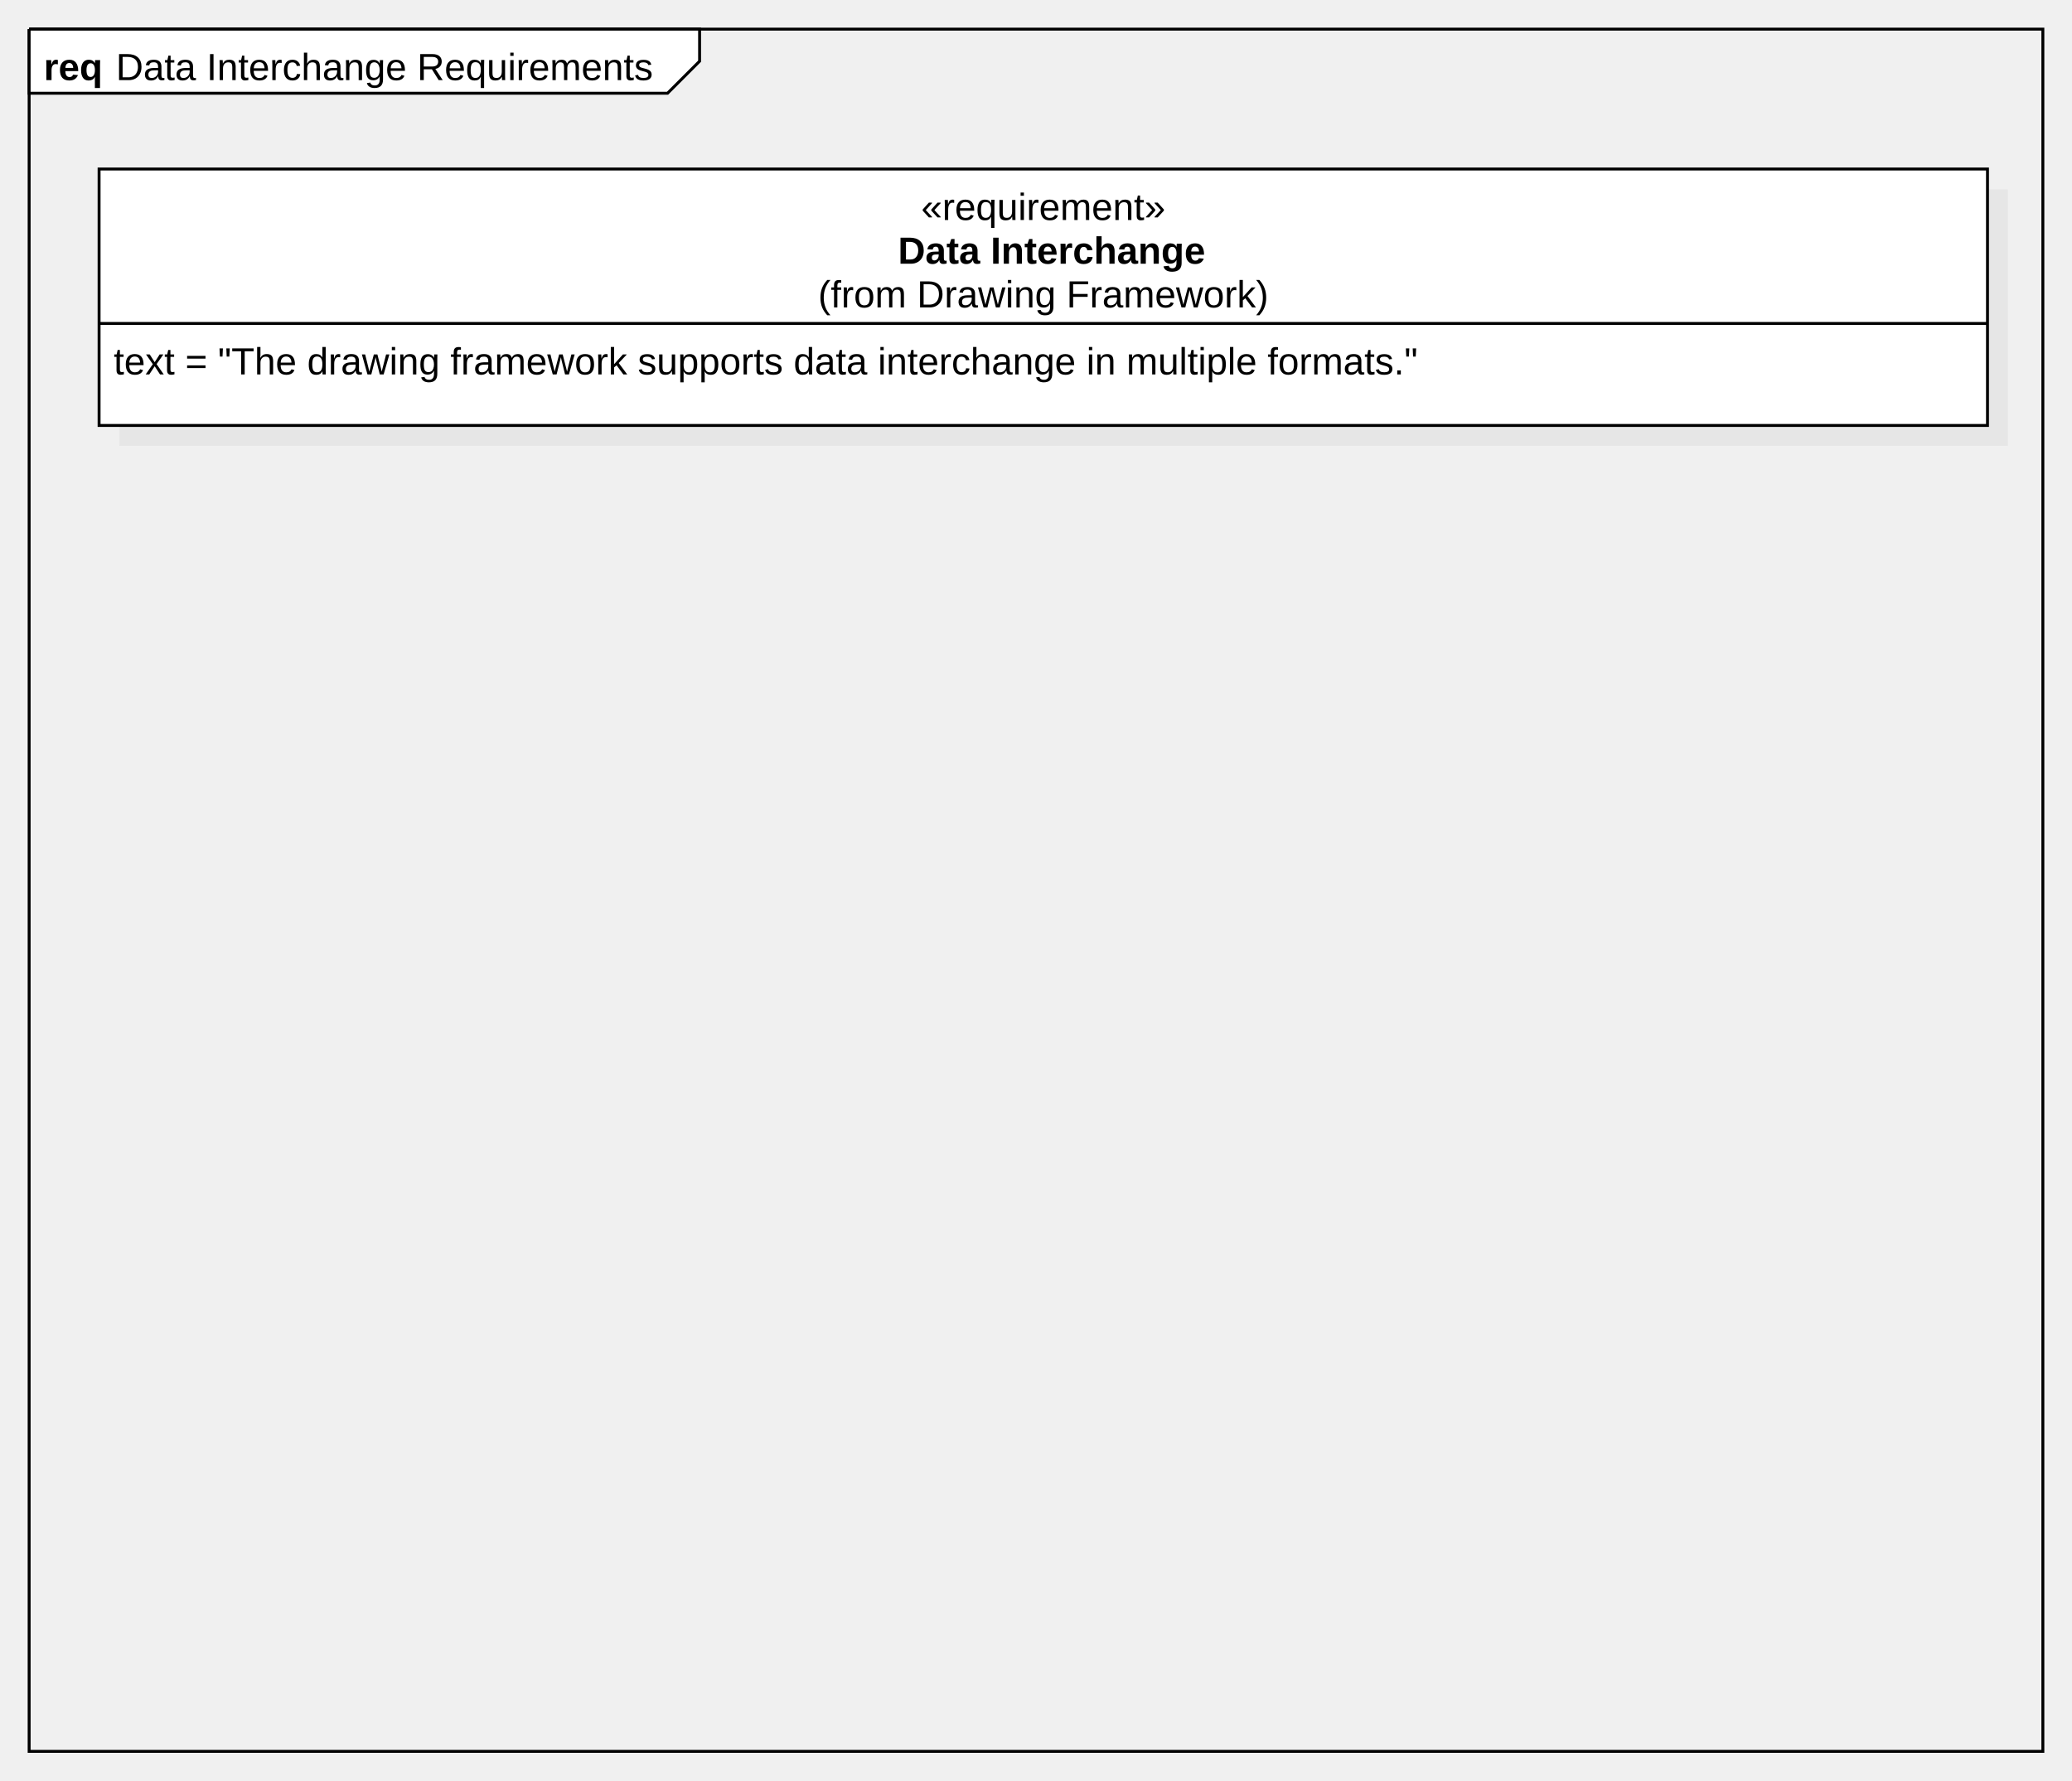
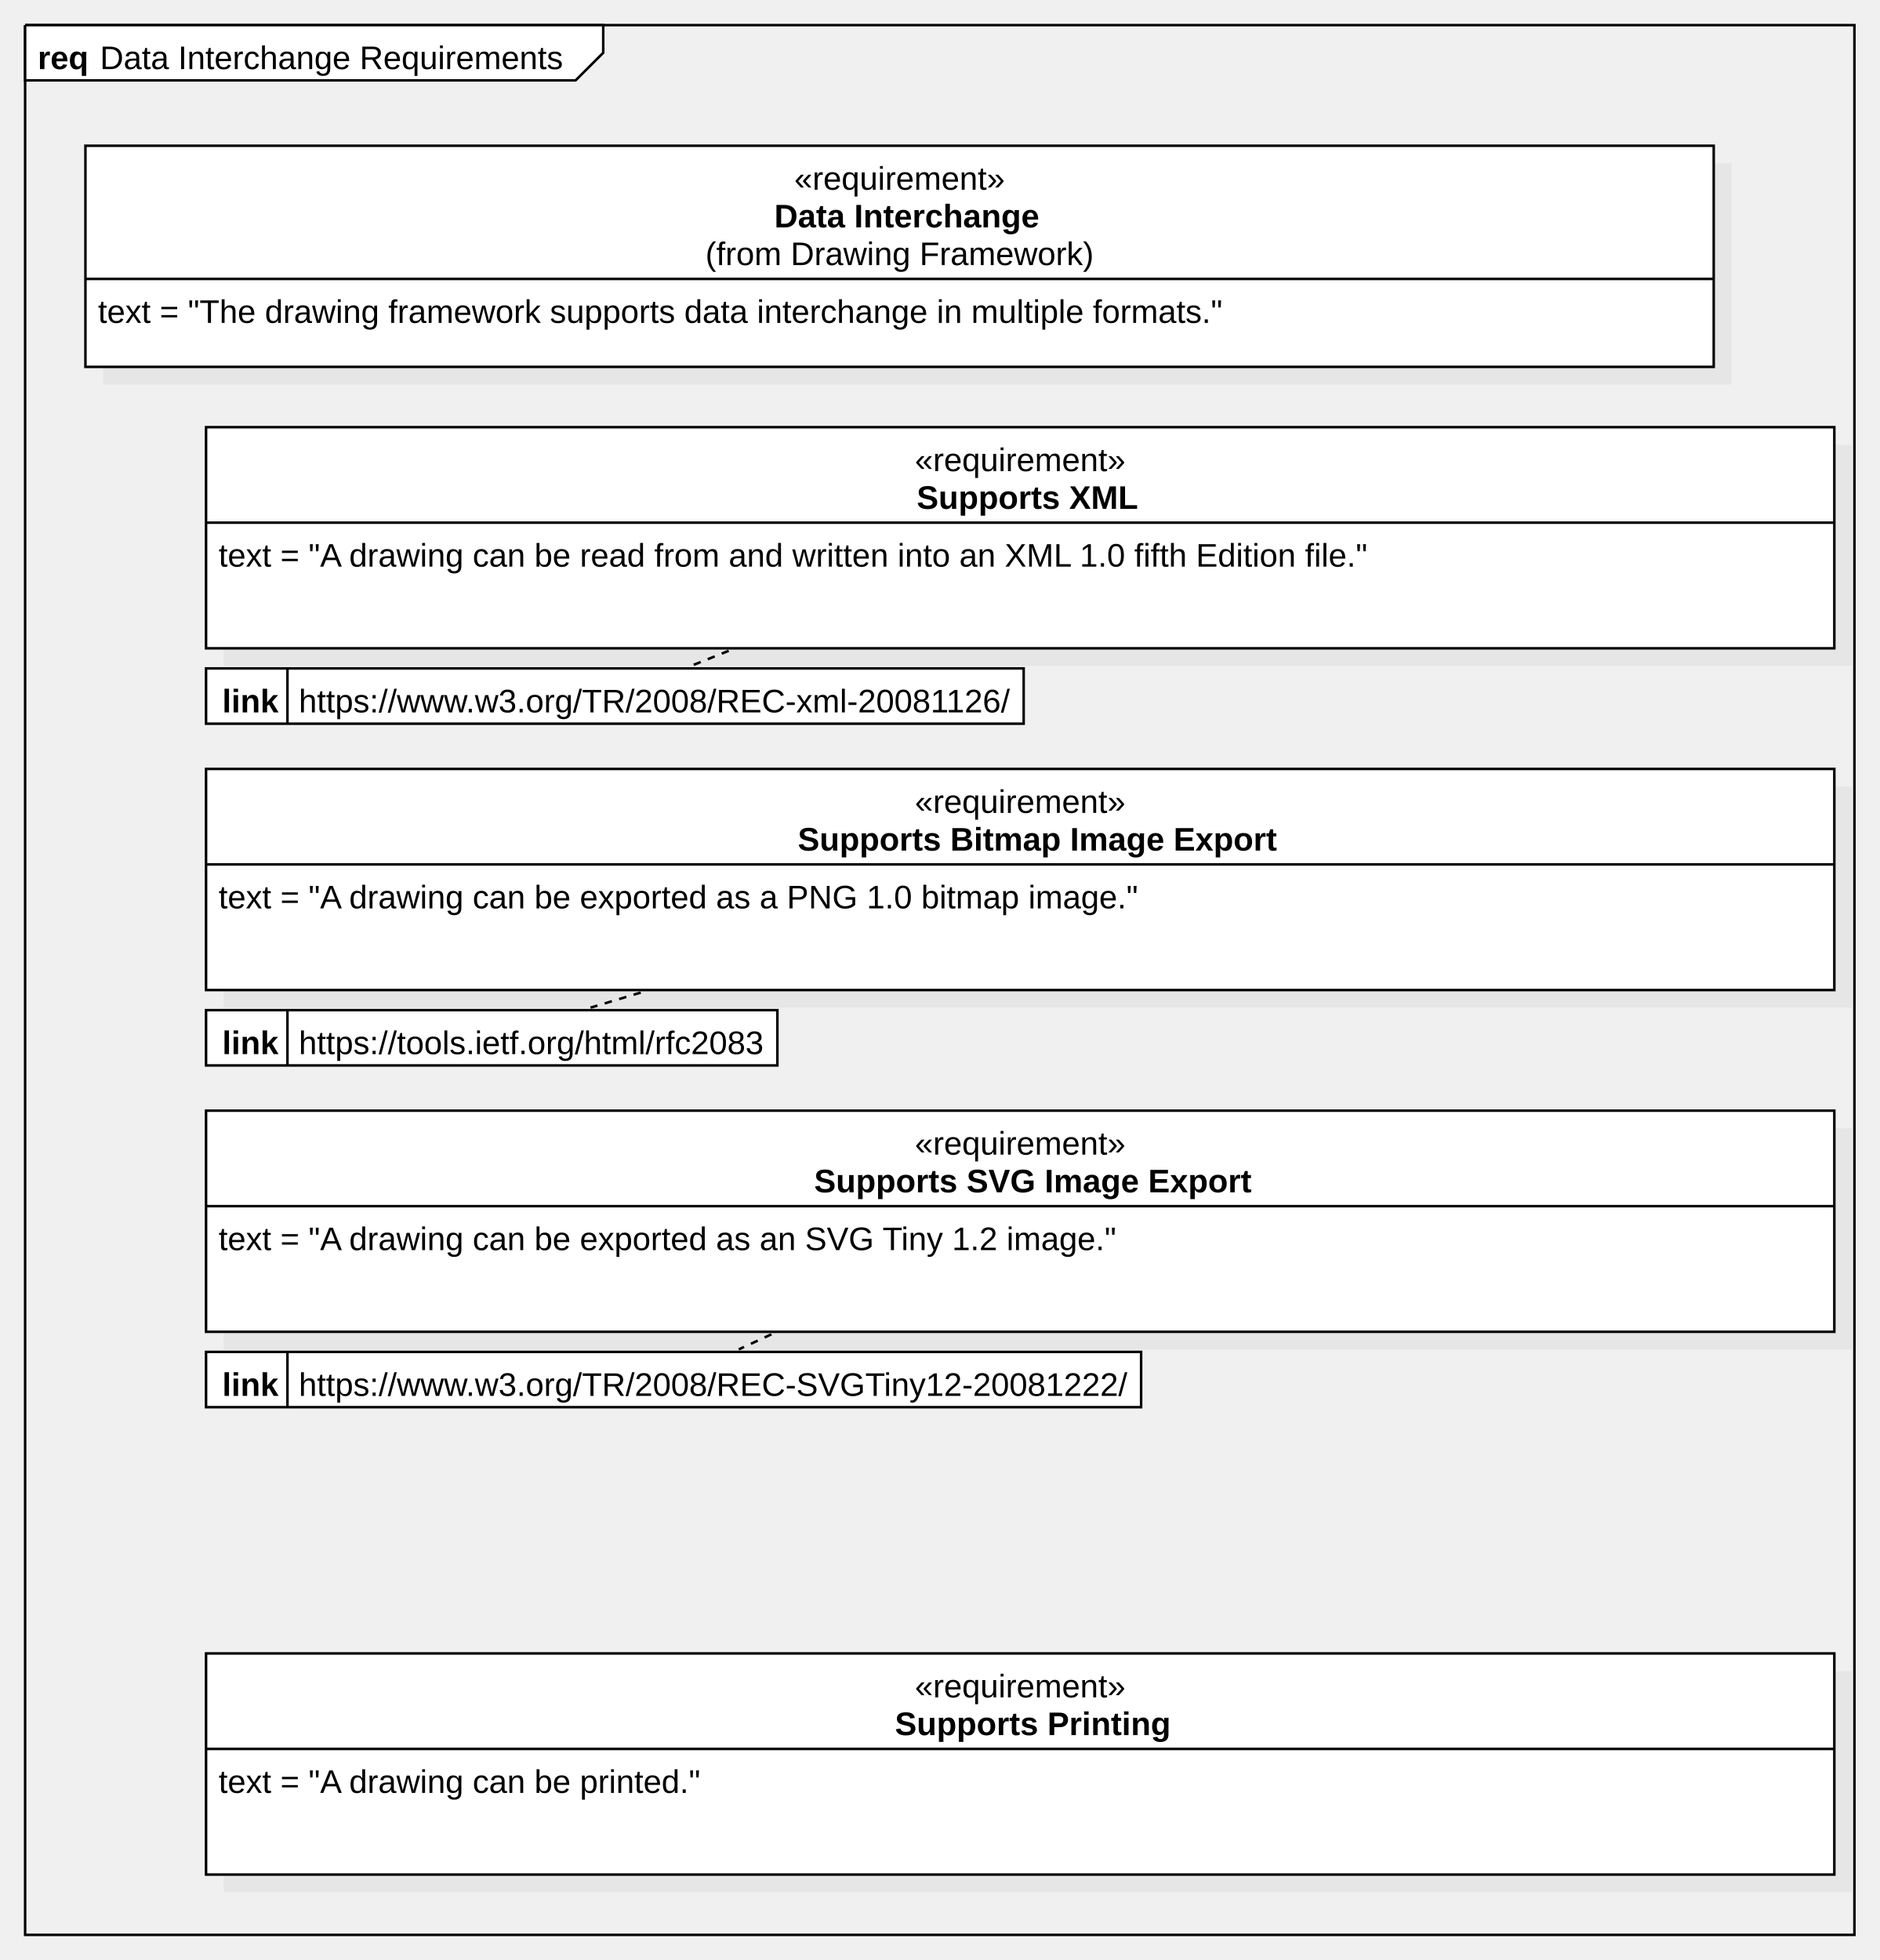
- <svg xmlns="http://www.w3.org/2000/svg" version="1.1" width="711" height="611">
+ <svg xmlns="http://www.w3.org/2000/svg" version="1.1" width="748" height="780">
  <defs />
  <g>
    <g transform="translate(2,2) scale(1,1)">
-       <path fill="none" stroke="#000000" d="M 8 8 L 699 8 L 699 599 L 8 599 L 8 8" stroke-miterlimit="10" />
+       <path fill="none" stroke="#000000" d="M 8 8 L 736 8 L 736 768 L 8 768 L 8 8" stroke-miterlimit="10" />
    </g>
    <g transform="translate(2,2) scale(1,1)">
      <path fill="#ffffff" stroke="none" d="M 8 8 L 8 30 L 227.062 30 L 238.062 19 L 238.062 8 L 8 8" />
    </g>
    <g transform="translate(2,2) scale(1,1)">
      <path fill="none" stroke="#000000" d="M 8 8 L 8 30 L 227.062 30 L 238.062 19 L 238.062 8 L 8 8 L 8 8" stroke-miterlimit="10" />
    </g>
    <g transform="translate(2,2) scale(1,1)">
      <g>
        <path fill="none" stroke="none" />
        <text fill="#000000" stroke="none" font-family="Arial" font-size="13px" font-style="normal" font-weight="normal" text-decoration="none" x="37.789" y="25.5">Data Interchange Requirements</text>
      </g>
    </g>
    <g transform="translate(2,2) scale(1,1)">
      <g>
        <path fill="none" stroke="none" />
        <text fill="#000000" stroke="none" font-family="Arial" font-size="13px" font-style="normal" font-weight="bold" text-decoration="none" x="13" y="25.5">req</text>
      </g>
    </g>
    <g transform="translate(2,2) scale(1,1)">
      <rect fill="#C0C0C0" stroke="none" x="39" y="63" width="648" height="88" opacity="0.2" />
    </g>
    <g transform="translate(2,2) scale(1,1)">
      <rect fill="#ffffff" stroke="none" x="32" y="56" width="648" height="88" />
    </g>
    <g transform="translate(2,2) scale(1,1)">
      <path fill="none" stroke="#000000" d="M 32 56 L 680 56 L 680 144 L 32 144 L 32 56 Z Z" stroke-miterlimit="10" />
    </g>
    <g transform="translate(2,2) scale(1,1)">
      <path fill="none" stroke="#000000" d="M 32 109 L 680 109" stroke-miterlimit="10" />
    </g>
    <g transform="translate(2,2) scale(1,1)">
      <g>
        <path fill="none" stroke="none" />
        <text fill="#000000" stroke="none" font-family="Arial" font-size="13px" font-style="normal" font-weight="normal" text-decoration="none" x="314.086" y="73.5">«requirement»</text>
      </g>
    </g>
    <g transform="translate(2,2) scale(1,1)">
      <g>
        <path fill="none" stroke="none" />
        <text fill="#000000" stroke="none" font-family="Arial" font-size="13px" font-style="normal" font-weight="bold" text-decoration="none" x="306.133" y="88.5">Data Interchange</text>
      </g>
    </g>
    <g transform="translate(2,2) scale(1,1)">
      <g>
        <path fill="none" stroke="none" />
        <text fill="#000000" stroke="none" font-family="Arial" font-size="13px" font-style="normal" font-weight="normal" text-decoration="none" x="278.714" y="103.5">(from Drawing Framework)</text>
      </g>
    </g>
    <g transform="translate(2,2) scale(1,1)">
      <g>
        <path fill="none" stroke="none" />
        <text fill="#000000" stroke="none" font-family="Arial" font-size="13px" font-style="normal" font-weight="normal" text-decoration="none" x="37" y="126.5">text = "The drawing framework supports data interchange in multiple formats."</text>
      </g>
+     </g>
+     <g transform="translate(2,2) scale(1,1)">
+       <rect fill="#C0C0C0" stroke="none" x="87" y="175" width="648" height="88" opacity="0.2" />
+     </g>
+     <g transform="translate(2,2) scale(1,1)">
+       <rect fill="#ffffff" stroke="none" x="80" y="168" width="648" height="88" />
+     </g>
+     <g transform="translate(2,2) scale(1,1)">
+       <path fill="none" stroke="#000000" d="M 80 168 L 728 168 L 728 256 L 80 256 L 80 168 Z Z" stroke-miterlimit="10" />
+     </g>
+     <g transform="translate(2,2) scale(1,1)">
+       <path fill="none" stroke="#000000" d="M 80 206 L 728 206" stroke-miterlimit="10" />
+     </g>
+     <g transform="translate(2,2) scale(1,1)">
+       <g>
+         <path fill="none" stroke="none" />
+         <text fill="#000000" stroke="none" font-family="Arial" font-size="13px" font-style="normal" font-weight="normal" text-decoration="none" x="362.086" y="185.5">«requirement»</text>
+       </g>
+     </g>
+     <g transform="translate(2,2) scale(1,1)">
+       <g>
+         <path fill="none" stroke="none" />
+         <text fill="#000000" stroke="none" font-family="Arial" font-size="13px" font-style="normal" font-weight="bold" text-decoration="none" x="362.813" y="200.5">Supports XML</text>
+       </g>
+     </g>
+     <g transform="translate(2,2) scale(1,1)">
+       <g>
+         <path fill="none" stroke="none" />
+         <text fill="#000000" stroke="none" font-family="Arial" font-size="13px" font-style="normal" font-weight="normal" text-decoration="none" x="85" y="223.5">text = "A drawing can be read from and written into an XML 1.0 fifth Edition file."</text>
+       </g>
+     </g>
+     <g transform="translate(2,2) scale(1,1)">
+       <rect fill="#ffffff" stroke="none" x="80" y="264" width="325.386" height="22" />
+     </g>
+     <g transform="translate(2,2) scale(1,1)">
+       <path fill="none" stroke="#000000" d="M 80 264 L 405.386 264 L 405.386 286 L 80 286 L 80 264 Z Z" stroke-miterlimit="10" />
+     </g>
+     <g transform="translate(2,2) scale(1,1)">
+       <path fill="none" stroke="#000000" d="M 112.395 264 L 112.395 286" stroke-miterlimit="10" />
+     </g>
+     <g transform="translate(2,2) scale(1,1)">
+       <g>
+         <path fill="none" stroke="none" />
+         <text fill="#000000" stroke="none" font-family="Arial" font-size="13px" font-style="normal" font-weight="normal" text-decoration="none" x="116.895" y="281.5">https://www.w3.org/TR/2008/REC-xml-20081126/</text>
+       </g>
+     </g>
+     <g transform="translate(2,2) scale(1,1)">
+       <g>
+         <path fill="none" stroke="none" />
+         <text fill="#000000" stroke="none" font-family="Arial" font-size="13px" font-style="normal" font-weight="bold" text-decoration="none" x="86.444" y="281.5">link</text>
+       </g>
+     </g>
+     <g transform="translate(2,2) scale(1,1)">
+       <path fill="none" stroke="#000000" d="M 288 257 L 273 263" stroke-miterlimit="10" stroke-dasharray="3" />
+     </g>
+     <g transform="translate(2,2) scale(1,1)">
+       <rect fill="#C0C0C0" stroke="none" x="87" y="311" width="648" height="88" opacity="0.2" />
+     </g>
+     <g transform="translate(2,2) scale(1,1)">
+       <rect fill="#ffffff" stroke="none" x="80" y="304" width="648" height="88" />
+     </g>
+     <g transform="translate(2,2) scale(1,1)">
+       <path fill="none" stroke="#000000" d="M 80 304 L 728 304 L 728 392 L 80 392 L 80 304 Z Z" stroke-miterlimit="10" />
+     </g>
+     <g transform="translate(2,2) scale(1,1)">
+       <path fill="none" stroke="#000000" d="M 80 342 L 728 342" stroke-miterlimit="10" />
+     </g>
+     <g transform="translate(2,2) scale(1,1)">
+       <g>
+         <path fill="none" stroke="none" />
+         <text fill="#000000" stroke="none" font-family="Arial" font-size="13px" font-style="normal" font-weight="normal" text-decoration="none" x="362.086" y="321.5">«requirement»</text>
+       </g>
+     </g>
+     <g transform="translate(2,2) scale(1,1)">
+       <g>
+         <path fill="none" stroke="none" />
+         <text fill="#000000" stroke="none" font-family="Arial" font-size="13px" font-style="normal" font-weight="bold" text-decoration="none" x="315.485" y="336.5">Supports Bitmap Image Export</text>
+       </g>
+     </g>
+     <g transform="translate(2,2) scale(1,1)">
+       <g>
+         <path fill="none" stroke="none" />
+         <text fill="#000000" stroke="none" font-family="Arial" font-size="13px" font-style="normal" font-weight="normal" text-decoration="none" x="85" y="359.5">text = "A drawing can be exported as a PNG 1.0 bitmap image."</text>
+       </g>
+     </g>
+     <g transform="translate(2,2) scale(1,1)">
+       <rect fill="#C0C0C0" stroke="none" x="87" y="447" width="648" height="88" opacity="0.2" />
+     </g>
+     <g transform="translate(2,2) scale(1,1)">
+       <rect fill="#ffffff" stroke="none" x="80" y="440" width="648" height="88" />
+     </g>
+     <g transform="translate(2,2) scale(1,1)">
+       <path fill="none" stroke="#000000" d="M 80 440 L 728 440 L 728 528 L 80 528 L 80 440 Z Z" stroke-miterlimit="10" />
+     </g>
+     <g transform="translate(2,2) scale(1,1)">
+       <path fill="none" stroke="#000000" d="M 80 478 L 728 478" stroke-miterlimit="10" />
+     </g>
+     <g transform="translate(2,2) scale(1,1)">
+       <g>
+         <path fill="none" stroke="none" />
+         <text fill="#000000" stroke="none" font-family="Arial" font-size="13px" font-style="normal" font-weight="normal" text-decoration="none" x="362.086" y="457.5">«requirement»</text>
+       </g>
+     </g>
+     <g transform="translate(2,2) scale(1,1)">
+       <g>
+         <path fill="none" stroke="none" />
+         <text fill="#000000" stroke="none" font-family="Arial" font-size="13px" font-style="normal" font-weight="bold" text-decoration="none" x="321.988" y="472.5">Supports SVG Image Export</text>
+       </g>
+     </g>
+     <g transform="translate(2,2) scale(1,1)">
+       <g>
+         <path fill="none" stroke="none" />
+         <text fill="#000000" stroke="none" font-family="Arial" font-size="13px" font-style="normal" font-weight="normal" text-decoration="none" x="85" y="495.5">text = "A drawing can be exported as an SVG Tiny 1.2  image."</text>
+       </g>
+     </g>
+     <g transform="translate(2,2) scale(1,1)">
+       <rect fill="#C0C0C0" stroke="none" x="87" y="663" width="648" height="88" opacity="0.2" />
+     </g>
+     <g transform="translate(2,2) scale(1,1)">
+       <rect fill="#ffffff" stroke="none" x="80" y="656" width="648" height="88" />
+     </g>
+     <g transform="translate(2,2) scale(1,1)">
+       <path fill="none" stroke="#000000" d="M 80 656 L 728 656 L 728 744 L 80 744 L 80 656 Z Z" stroke-miterlimit="10" />
+     </g>
+     <g transform="translate(2,2) scale(1,1)">
+       <path fill="none" stroke="#000000" d="M 80 694 L 728 694" stroke-miterlimit="10" />
+     </g>
+     <g transform="translate(2,2) scale(1,1)">
+       <g>
+         <path fill="none" stroke="none" />
+         <text fill="#000000" stroke="none" font-family="Arial" font-size="13px" font-style="normal" font-weight="normal" text-decoration="none" x="362.086" y="673.5">«requirement»</text>
+       </g>
+     </g>
+     <g transform="translate(2,2) scale(1,1)">
+       <g>
+         <path fill="none" stroke="none" />
+         <text fill="#000000" stroke="none" font-family="Arial" font-size="13px" font-style="normal" font-weight="bold" text-decoration="none" x="354.139" y="688.5">Supports Printing</text>
+       </g>
+     </g>
+     <g transform="translate(2,2) scale(1,1)">
+       <g>
+         <path fill="none" stroke="none" />
+         <text fill="#000000" stroke="none" font-family="Arial" font-size="13px" font-style="normal" font-weight="normal" text-decoration="none" x="85" y="711.5">text = "A drawing can be printed."</text>
+       </g>
+     </g>
+     <g transform="translate(2,2) scale(1,1)">
+       <rect fill="#ffffff" stroke="none" x="80" y="536" width="372.124" height="22" />
+     </g>
+     <g transform="translate(2,2) scale(1,1)">
+       <path fill="none" stroke="#000000" d="M 80 536 L 452.124 536 L 452.124 558 L 80 558 L 80 536 Z Z" stroke-miterlimit="10" />
+     </g>
+     <g transform="translate(2,2) scale(1,1)">
+       <path fill="none" stroke="#000000" d="M 112.395 536 L 112.395 558" stroke-miterlimit="10" />
+     </g>
+     <g transform="translate(2,2) scale(1,1)">
+       <g>
+         <path fill="none" stroke="none" />
+         <text fill="#000000" stroke="none" font-family="Arial" font-size="13px" font-style="normal" font-weight="normal" text-decoration="none" x="116.895" y="553.5">https://www.w3.org/TR/2008/REC-SVGTiny12-20081222/</text>
+       </g>
+     </g>
+     <g transform="translate(2,2) scale(1,1)">
+       <g>
+         <path fill="none" stroke="none" />
+         <text fill="#000000" stroke="none" font-family="Arial" font-size="13px" font-style="normal" font-weight="bold" text-decoration="none" x="86.444" y="553.5">link</text>
+       </g>
+     </g>
+     <g transform="translate(2,2) scale(1,1)">
+       <path fill="none" stroke="#000000" d="M 305 529 L 292 535" stroke-miterlimit="10" stroke-dasharray="3" />
+     </g>
+     <g transform="translate(2,2) scale(1,1)">
+       <rect fill="#ffffff" stroke="none" x="80" y="400" width="227.372" height="22" />
+     </g>
+     <g transform="translate(2,2) scale(1,1)">
+       <path fill="none" stroke="#000000" d="M 80 400 L 307.372 400 L 307.372 422 L 80 422 L 80 400 Z Z" stroke-miterlimit="10" />
+     </g>
+     <g transform="translate(2,2) scale(1,1)">
+       <path fill="none" stroke="#000000" d="M 112.395 400 L 112.395 422" stroke-miterlimit="10" />
+     </g>
+     <g transform="translate(2,2) scale(1,1)">
+       <g>
+         <path fill="none" stroke="none" />
+         <text fill="#000000" stroke="none" font-family="Arial" font-size="13px" font-style="normal" font-weight="normal" text-decoration="none" x="116.895" y="417.5">https://tools.ietf.org/html/rfc2083</text>
+       </g>
+     </g>
+     <g transform="translate(2,2) scale(1,1)">
+       <g>
+         <path fill="none" stroke="none" />
+         <text fill="#000000" stroke="none" font-family="Arial" font-size="13px" font-style="normal" font-weight="bold" text-decoration="none" x="86.444" y="417.5">link</text>
+       </g>
+     </g>
+     <g transform="translate(2,2) scale(1,1)">
+       <path fill="none" stroke="#000000" d="M 253 393 L 233 399" stroke-miterlimit="10" stroke-dasharray="3" />
    </g>
  </g>
</svg>
